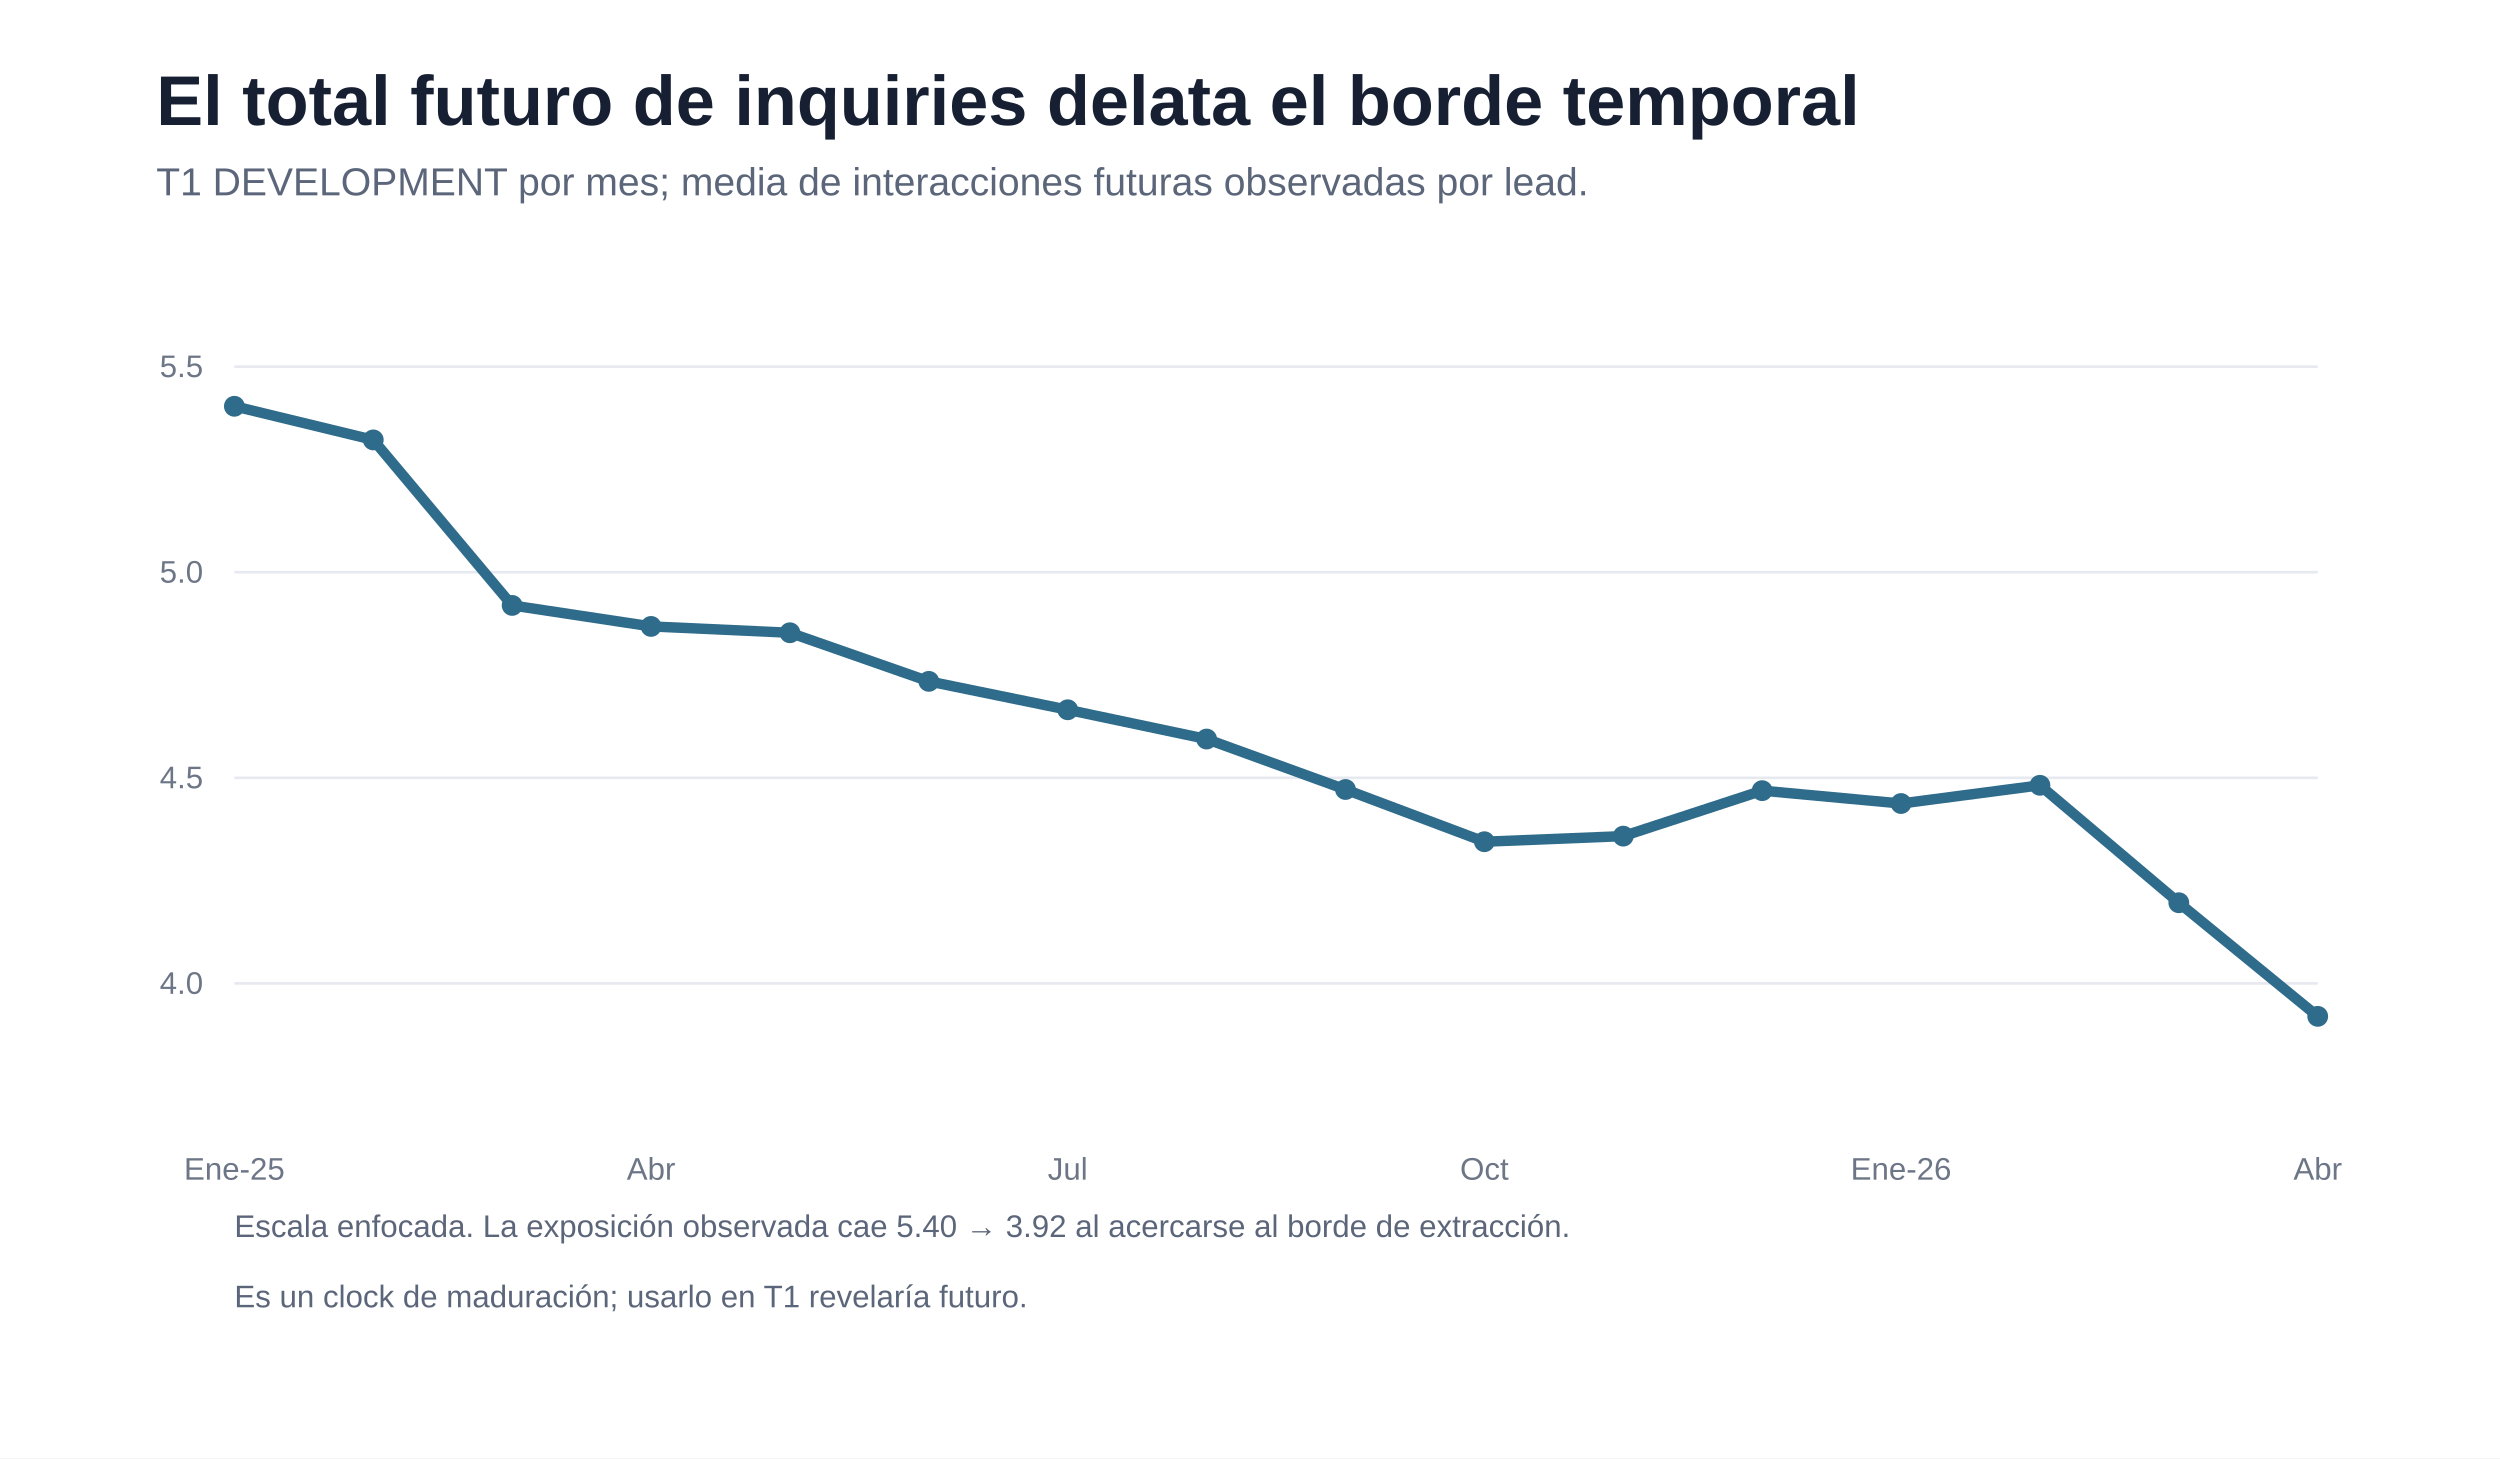
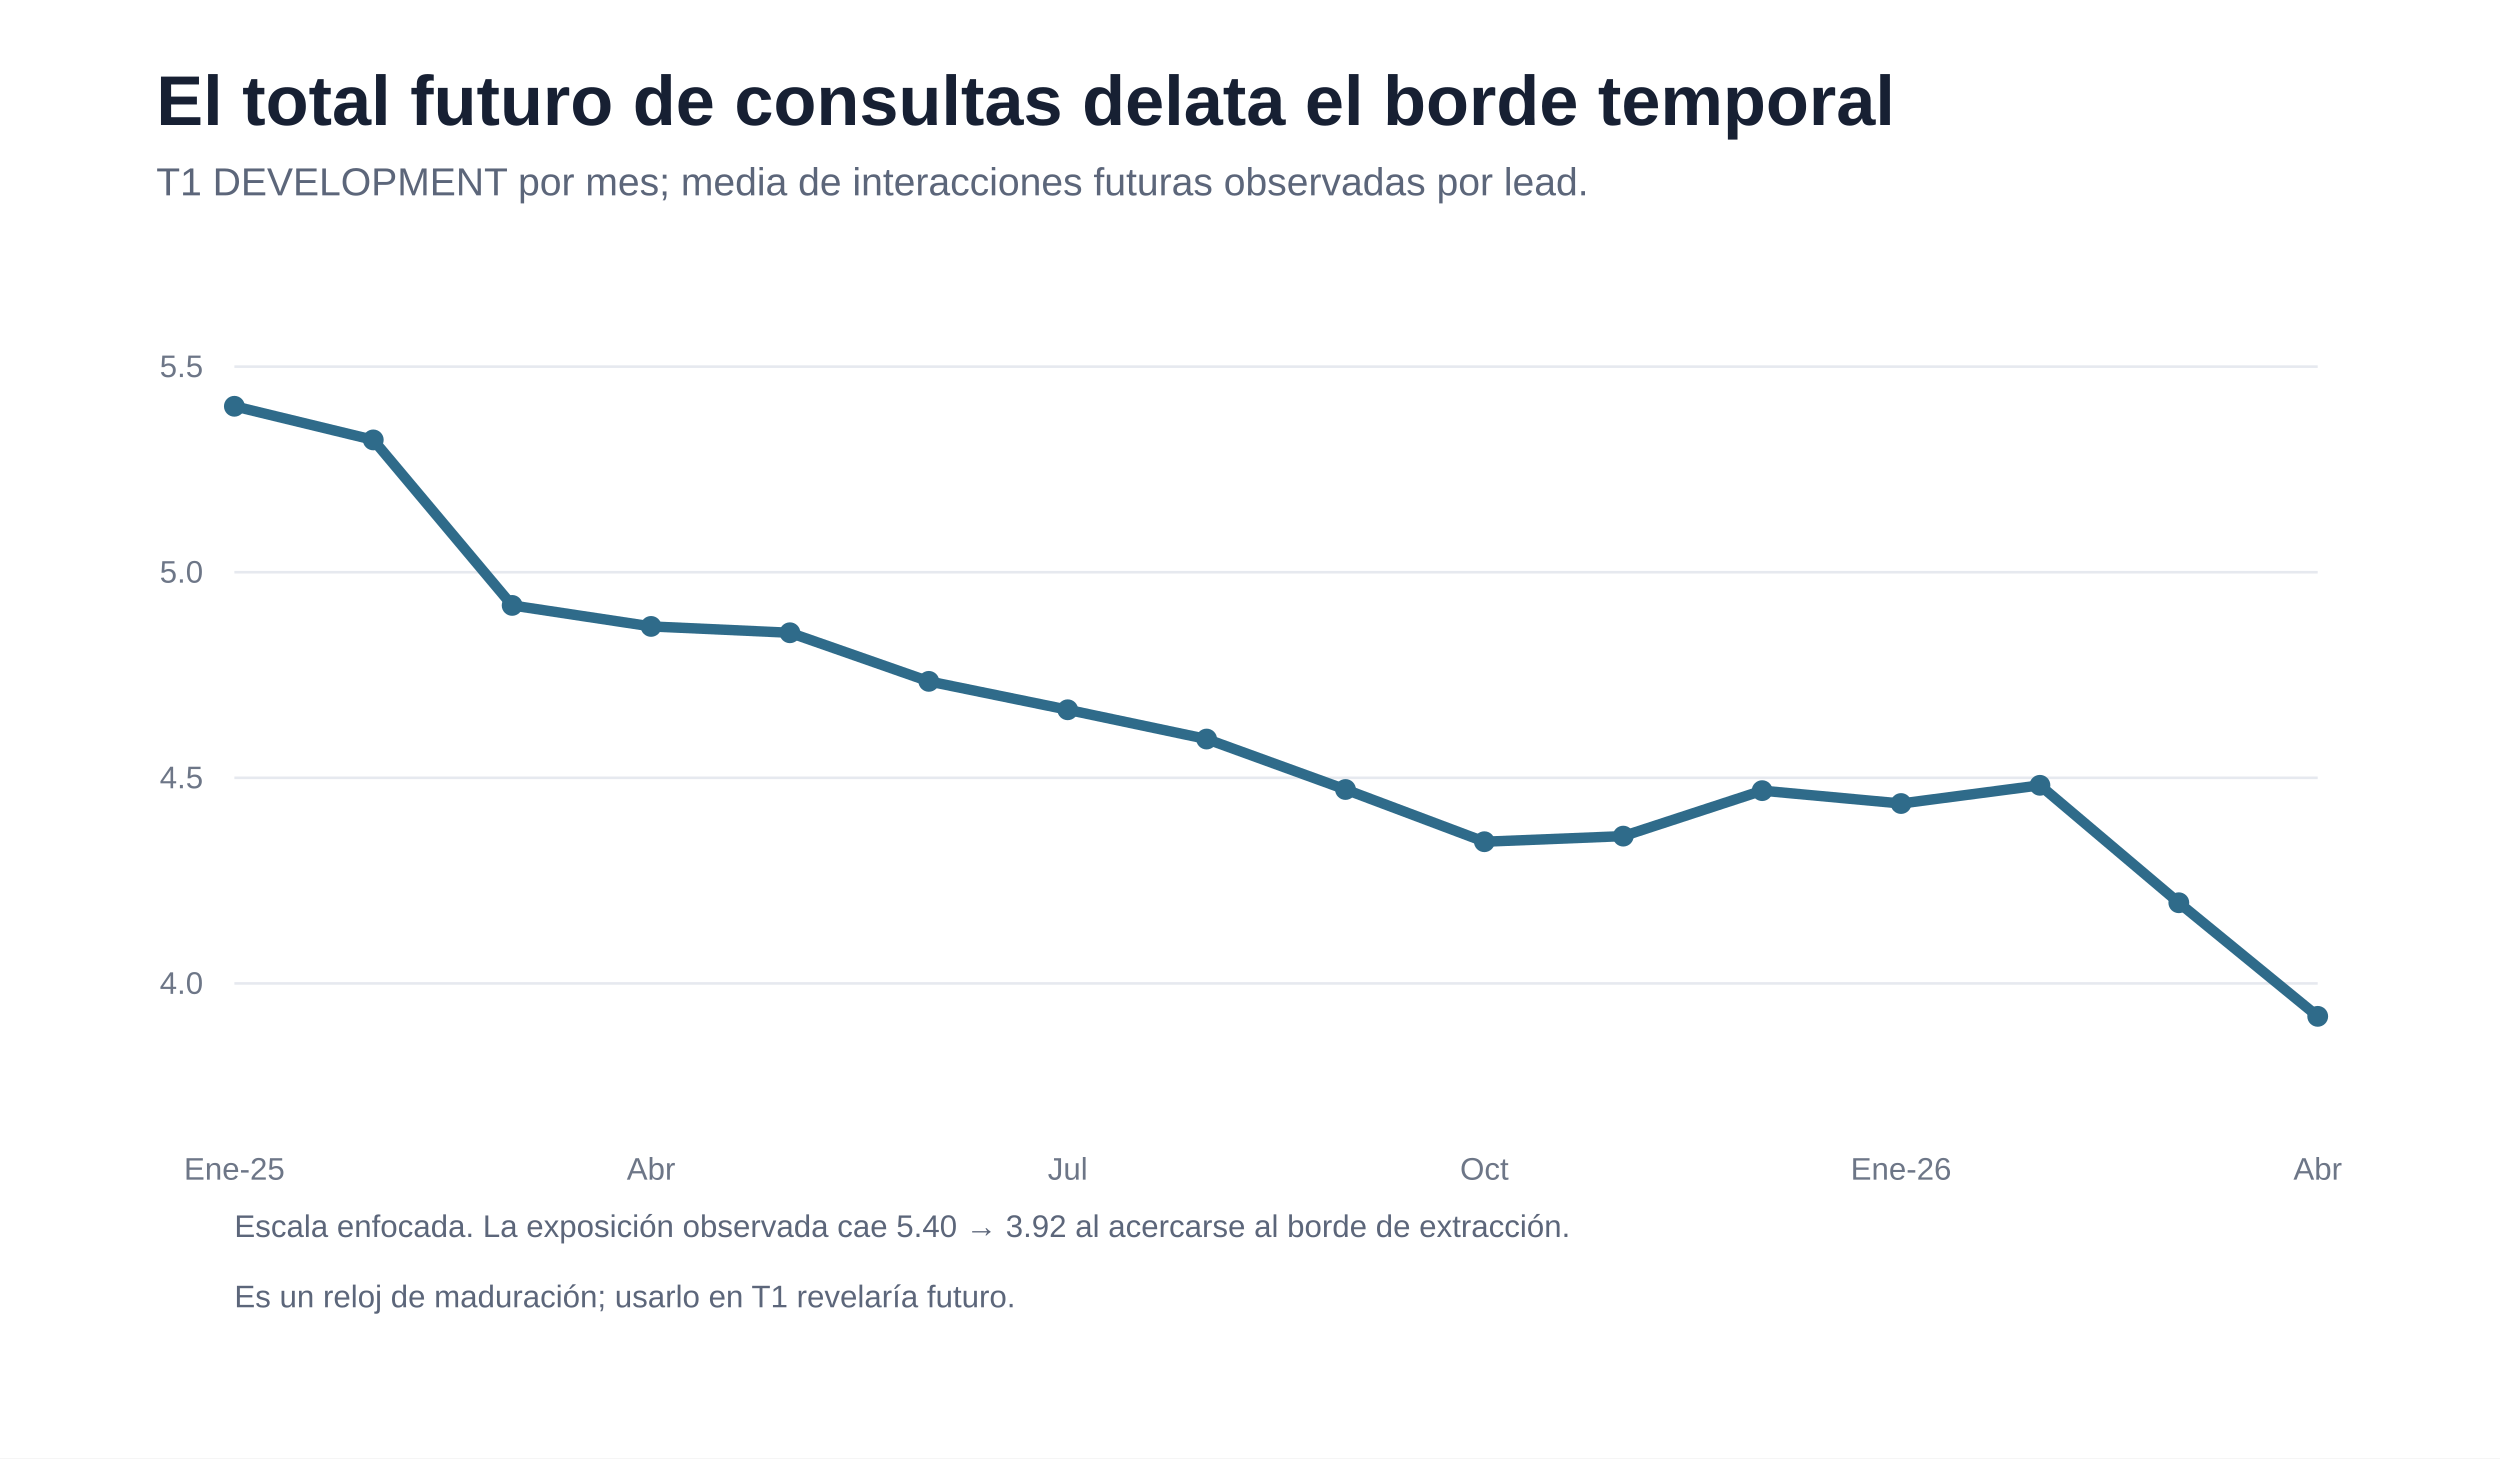
<svg xmlns="http://www.w3.org/2000/svg" width="960" height="560" viewBox="0 0 960 560" role="img" aria-label="El total futuro de inquiries delata el borde temporal">
  <style>text{font-family:Arial,Helvetica,sans-serif;fill:#172033}.title{font-size:27px;font-weight:700}.sub{font-size:15px;fill:#5c667a}.axis{font-size:12px;fill:#6d7687}.label{font-size:13px;font-weight:600}.value{font-size:12px;font-weight:700}.big{font-size:30px;font-weight:800}.note{font-size:12px;fill:#5c667a}.grid{stroke:#e6e9ef;stroke-width:1}.axisline{stroke:#9aa3b2;stroke-width:1}.a{fill:#2f6b8a}.b{fill:#d98743}.c{fill:#6d9b76}.d{fill:#8b78a8}.soft{fill:#f1f3f6}.card{fill:#fbfcfe;stroke:#e1e6ed;stroke-width:1}.lineA{fill:none;stroke:#2f6b8a;stroke-width:4}.ptA{fill:#2f6b8a}</style>
  <rect width="960" height="560" fill="#fff" />
-   <text x="60" y="48" class="title">El total futuro de inquiries delata el borde temporal</text>
+   <text x="60" y="48" class="title">El total futuro de consultas delata el borde temporal</text>
  <text x="60" y="75" class="sub">T1 DEVELOPMENT por mes; media de interacciones futuras observadas por lead.</text>
  <line x1="90" y1="377.632" x2="890" y2="377.632" class="grid" />
  <text x="78" y="381.632" text-anchor="end" class="axis">4.0</text>
  <line x1="90" y1="298.684" x2="890" y2="298.684" class="grid" />
  <text x="78" y="302.684" text-anchor="end" class="axis">4.5</text>
  <line x1="90" y1="219.737" x2="890" y2="219.737" class="grid" />
  <text x="78" y="223.737" text-anchor="end" class="axis">5.0</text>
  <line x1="90" y1="140.789" x2="890" y2="140.789" class="grid" />
  <text x="78" y="144.789" text-anchor="end" class="axis">5.5</text>
  <polyline points="90,156.011 143.333,168.926 196.667,232.479 250,240.547 303.333,242.979 356.667,261.642 410,272.553 463.333,283.795 516.667,303.168 570,323.221 623.333,321.074 676.667,303.611 730,308.553 783.333,301.558 836.667,346.653 890,390.279" class="lineA" />
  <circle cx="90" cy="156.011" r="4" class="ptA" />
  <circle cx="143.333" cy="168.926" r="4" class="ptA" />
  <circle cx="196.667" cy="232.479" r="4" class="ptA" />
  <circle cx="250" cy="240.547" r="4" class="ptA" />
  <circle cx="303.333" cy="242.979" r="4" class="ptA" />
  <circle cx="356.667" cy="261.642" r="4" class="ptA" />
  <circle cx="410" cy="272.553" r="4" class="ptA" />
  <circle cx="463.333" cy="283.795" r="4" class="ptA" />
  <circle cx="516.667" cy="303.168" r="4" class="ptA" />
  <circle cx="570" cy="323.221" r="4" class="ptA" />
  <circle cx="623.333" cy="321.074" r="4" class="ptA" />
  <circle cx="676.667" cy="303.611" r="4" class="ptA" />
  <circle cx="730" cy="308.553" r="4" class="ptA" />
  <circle cx="783.333" cy="301.558" r="4" class="ptA" />
  <circle cx="836.667" cy="346.653" r="4" class="ptA" />
  <circle cx="890" cy="390.279" r="4" class="ptA" />
  <text x="90" y="453" text-anchor="middle" class="axis">Ene-25</text>
  <text x="250" y="453" text-anchor="middle" class="axis">Abr</text>
  <text x="410" y="453" text-anchor="middle" class="axis">Jul</text>
  <text x="570" y="453" text-anchor="middle" class="axis">Oct</text>
  <text x="730" y="453" text-anchor="middle" class="axis">Ene-26</text>
  <text x="890" y="453" text-anchor="middle" class="axis">Abr</text>
  <text x="90" y="475" class="note">Escala enfocada. La exposición observada cae 5.40 → 3.92 al acercarse al borde de extracción.</text>
-   <text x="90" y="502" class="note">Es un clock de maduración; usarlo en T1 revelaría futuro.</text>
+   <text x="90" y="502" class="note">Es un reloj de maduración; usarlo en T1 revelaría futuro.</text>
</svg>
